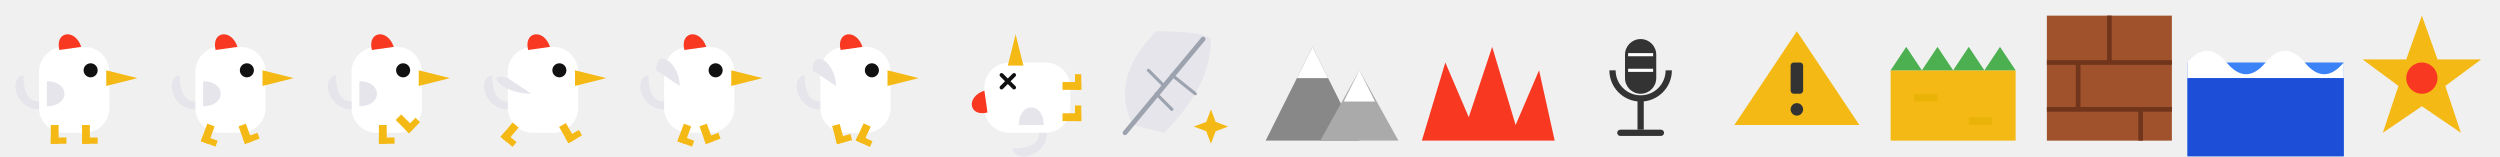
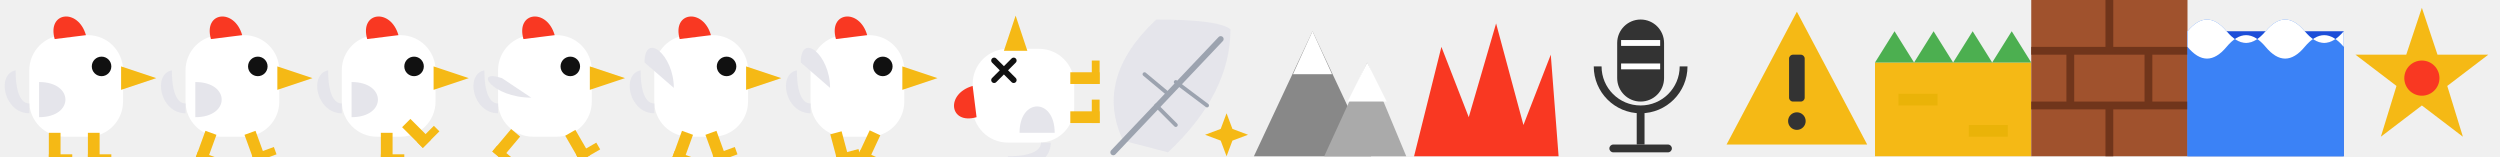
<svg xmlns="http://www.w3.org/2000/svg" viewBox="0 0 1280 80" width="1280" height="80">
  <defs>
    <style>
      .body { fill: #ffffff; }
      .accent { fill: #e5e5eb; }
      .comb { fill: #f93822; }
      .beak-legs { fill: #f5b915; }
      .eye { fill: #111111; }
      .dark { fill: #333333; }
      .mountain { fill: #888888; }
      .mountain-light { fill: #aaaaaa; }
      .grass { fill: #4CAF50; }
      .dirt { fill: #a0522d; }
      .brick { fill: #8b4513; }
      .water-light { fill: #3b82f6; }
      .water-dark { fill: #1d4ed8; }
    </style>
    <g id="leg">
-       <rect x="-2.5" y="0" width="5" height="12" class="beak-legs" />
-       <rect x="-2.5" y="8" width="10" height="4" class="beak-legs" />
+       <rect x="-3" y="0" width="6" height="15" class="beak-legs" />
+       <rect x="-3" y="11" width="12" height="4" class="beak-legs" />
    </g>
    <g id="core_chicken">
-       <rect x="25" y="30" width="45" height="55" rx="16" class="body" />
-       <path class="comb" d="M 38 32 C 35 20 48 18 52 30 Z" />
-       <polygon points="68,45 88,50 68,55" class="beak-legs" />
-       <circle cx="58" cy="45" r="4.5" class="eye" />
-       <path class="accent" d="M 25 70 C 10 70 5 50 15 48 C 15 62 20 65 25 65 Z" />
+       <rect x="15" y="18" width="48" height="52" rx="18" class="body" />
+       <path class="comb" d="M 28 20 C 24 6 40 4 44 18 Z" />
+       <polygon points="62,34 80,40 62,46" class="beak-legs" />
+       <circle cx="52" cy="34" r="5" class="eye" />
+       <path class="accent" d="M 15 58 C 2 58 -2 38 8 36 C 8 50 12 53 15 53 Z" />
    </g>
-     <path id="wing_down" class="accent" d="M 30 52 C 45 52 45 68 30 68 Z" />
-     <path id="wing_up" class="accent" d="M 35 55 C 35 40 20 30 20 45 Z" />
+     <path id="wing_down" class="accent" d="M 20 42 C 38 42 38 60 20 60 Z" />
+     <path id="wing_up" class="accent" d="M 25 45 C 25 28 10 16 10 32 Z" />
  </defs>
-   <g transform="translate(0) scale(0.8)">
+   <g transform="translate(0)">
    <use href="#core_chicken" />
-     <use href="#leg" x="35" y="80" />
-     <use href="#leg" x="55" y="80" />
+     <use href="#leg" x="28" y="68" />
+     <use href="#leg" x="48" y="68" />
    <use href="#wing_down" />
  </g>
-   <g transform="translate(80) scale(0.8)">
+   <g transform="translate(80)">
    <use href="#core_chicken" />
-     <use href="#leg" x="35" y="80" transform="rotate(20 35 80)" />
-     <use href="#leg" x="55" y="80" transform="rotate(-20 55 80)" />
+     <use href="#leg" x="28" y="68" transform="rotate(20 28 68)" />
+     <use href="#leg" x="48" y="68" transform="rotate(-20 48 68)" />
    <use href="#wing_down" />
  </g>
-   <g transform="translate(160) scale(0.8)">
+   <g transform="translate(160)">
    <use href="#core_chicken" />
-     <use href="#leg" x="45" y="80" />
-     <use href="#leg" x="55" y="75" transform="rotate(-45 55 75)" />
+     <use href="#leg" x="38" y="68" />
+     <use href="#leg" x="48" y="63" transform="rotate(-45 48 63)" />
    <use href="#wing_down" />
  </g>
-   <g transform="translate(240) scale(0.8)">
+   <g transform="translate(240)">
    <use href="#core_chicken" />
-     <use href="#leg" x="30" y="80" transform="rotate(40 30 80)" />
-     <use href="#leg" x="60" y="80" transform="rotate(-30 60 80)" />
-     <path class="accent" d="M 40 60 C 20 60 10 45 25 50 Z" />
+     <use href="#leg" x="24" y="68" transform="rotate(40 24 68)" />
+     <use href="#leg" x="52" y="68" transform="rotate(-30 52 68)" />
+     <path class="accent" d="M 32 50 C 12 50 2 35 17 40 Z" />
  </g>
-   <g transform="translate(320) scale(0.8)">
+   <g transform="translate(320)">
    <use href="#core_chicken" />
-     <use href="#leg" x="40" y="80" transform="rotate(20 40 80)" />
-     <use href="#leg" x="50" y="80" transform="rotate(-20 50 80)" />
+     <use href="#leg" x="32" y="68" transform="rotate(20 32 68)" />
+     <use href="#leg" x="44" y="68" transform="rotate(-20 44 68)" />
    <use href="#wing_up" />
  </g>
-   <g transform="translate(400) scale(0.8)">
+   <g transform="translate(400)">
    <use href="#core_chicken" />
-     <use href="#leg" x="35" y="80" transform="rotate(-15 35 80)" />
-     <use href="#leg" x="55" y="80" transform="rotate(25 55 80)" />
+     <use href="#leg" x="28" y="68" transform="rotate(-15 28 68)" />
+     <use href="#leg" x="48" y="68" transform="rotate(25 48 68)" />
    <use href="#wing_up" />
  </g>
-   <g transform="translate(480) scale(0.8)">
-     <g transform="translate(50, 60) rotate(-90) translate(-50, -50)">
+   <g transform="translate(480)">
+     <g transform="translate(40, 48) rotate(-90) translate(-40, -40)">
      <use href="#core_chicken" />
-       <use href="#leg" x="35" y="80" />
-       <use href="#leg" x="55" y="80" />
+       <use href="#leg" x="28" y="68" />
+       <use href="#leg" x="48" y="68" />
      <use href="#wing_down" />
-       <circle cx="58" cy="45" r="5.5" class="body" />
-       <path d="M 54 41 L 62 49 M 62 41 L 54 49" stroke="#111111" stroke-width="2.5" stroke-linecap="round" />
+       <circle cx="52" cy="34" r="6" class="body" />
+       <path d="M 47 29 L 57 39 M 57 29 L 47 39" stroke="#111111" stroke-width="3" stroke-linecap="round" />
    </g>
  </g>
-   <g transform="translate(560) scale(0.8)">
-     <path d="M 25 80 Q 10 50 40 20 Q 70 20 75 25 Q 75 55 45 85 Z" class="accent" />
-     <path d="M 20 85 L 70 25" stroke="#9ca3af" stroke-width="3" stroke-linecap="round" />
-     <path d="M 40 60 L 50 70 M 50 48 L 65 60 M 35 45 L 45 55" stroke="#9ca3af" stroke-width="2" stroke-linecap="round" />
-     <polygon points="75,70 78,78 86,81 78,84 75,92 72,84 64,81 72,78" class="beak-legs" />
+   <g transform="translate(560)">
+     <path d="M 15 72 Q 0 40 32 10 Q 64 10 70 15 Q 70 48 38 78 Z" class="accent" />
+     <path d="M 10 78 L 65 20" stroke="#9ca3af" stroke-width="3" stroke-linecap="round" />
+     <path d="M 32 54 L 42 64 M 42 42 L 58 54 M 26 38 L 38 48" stroke="#9ca3af" stroke-width="2" stroke-linecap="round" />
+     <polygon points="68,58 71,66 79,69 71,72 68,80 65,72 57,69 65,66" class="beak-legs" />
  </g>
-   <g transform="translate(640) scale(0.8)">
-     <polygon points="10,90 40,30 70,90" class="mountain" />
-     <polygon points="45,90 70,45 95,90" class="mountain-light" />
-     <polygon points="40,30 30,50 50,50" class="body" />
-     <polygon points="70,45 60,65 80,65" class="body" />
+   <g transform="translate(640)">
+     <polygon points="2,80 32,16 62,80" class="mountain" />
+     <polygon points="38,80 60,32 80,80" class="mountain-light" />
+     <polygon points="32,16 22,38 42,38" class="body" />
+     <polygon points="60,32 50,52 70,52" class="body" />
  </g>
-   <g transform="translate(720) scale(0.8)">
-     <polygon points="10,90 25,40 40,75 55,30 70,80 85,45 95,90" class="comb" />
+   <g transform="translate(720)">
+     <polygon points="4,80 18,24 32,60 46,12 60,64 74,28 78,80" class="comb" />
  </g>
-   <g transform="translate(800) scale(0.8)">
-     <rect x="40" y="25" width="20" height="35" rx="10" class="dark" />
-     <line x1="42" y1="35" x2="58" y2="35" stroke="#ffffff" stroke-width="2" />
-     <line x1="42" y1="45" x2="58" y2="45" stroke="#ffffff" stroke-width="2" />
-     <path d="M 32 45 A 18 18 0 0 0 68 45" fill="none" stroke="#333333" stroke-width="4" />
-     <rect x="48" y="63" width="4" height="20" class="dark" />
-     <rect x="35" y="83" width="30" height="4" rx="2" class="dark" />
+   <g transform="translate(800)">
+     <rect x="28" y="10" width="24" height="42" rx="12" class="dark" />
+     <line x1="30" y1="22" x2="50" y2="22" stroke="#ffffff" stroke-width="3" />
+     <line x1="30" y1="34" x2="50" y2="34" stroke="#ffffff" stroke-width="3" />
+     <path d="M 18 34 A 22 22 0 0 0 62 34" fill="none" stroke="#333333" stroke-width="4" />
+     <rect x="38" y="56" width="4" height="18" class="dark" />
+     <rect x="24" y="74" width="32" height="4" rx="2" class="dark" />
  </g>
-   <g transform="translate(880) scale(0.8)">
-     <polygon points="50,20 90,80 10,80" class="beak-legs" />
-     <rect x="46" y="40" width="8" height="20" class="dark" rx="2" />
-     <circle cx="50" cy="70" r="4" class="dark" />
+   <g transform="translate(880)">
+     <polygon points="40,6 76,74 4,74" class="beak-legs" />
+     <rect x="36" y="28" width="8" height="24" class="dark" rx="2" />
+     <circle cx="40" cy="62" r="4.5" class="dark" />
  </g>
-   <g transform="translate(960) scale(0.8)">
-     <rect x="10" y="45" width="80" height="45" class="beak-legs" />
-     <polygon points="10,45 20,30 30,45 40,30 50,45 60,30 70,45 80,30 90,45" class="grass" />
-     <rect x="25" y="60" width="15" height="5" fill="#eab308" />
-     <rect x="60" y="75" width="15" height="5" fill="#eab308" />
+   <g transform="translate(960)">
+     <rect x="0" y="32" width="80" height="48" class="beak-legs" />
+     <polygon points="0,32 10,16 20,32 30,16 40,32 50,16 60,32 70,16 80,32" class="grass" />
+     <rect x="12" y="48" width="20" height="6" fill="#eab308" />
+     <rect x="48" y="64" width="20" height="6" fill="#eab308" />
  </g>
-   <g transform="translate(1040) scale(0.8)">
-     <rect x="10" y="10" width="80" height="80" class="dirt" />
-     <line x1="10" y1="40" x2="90" y2="40" stroke="#70351b" stroke-width="3" />
-     <line x1="10" y1="70" x2="90" y2="70" stroke="#70351b" stroke-width="3" />
-     <line x1="50" y1="10" x2="50" y2="40" stroke="#70351b" stroke-width="3" />
-     <line x1="30" y1="40" x2="30" y2="70" stroke="#70351b" stroke-width="3" />
-     <line x1="70" y1="70" x2="70" y2="90" stroke="#70351b" stroke-width="3" />
+   <g transform="translate(1040)">
+     <rect x="0" y="0" width="80" height="80" class="dirt" />
+     <line x1="0" y1="26" x2="80" y2="26" stroke="#70351b" stroke-width="4" />
+     <line x1="0" y1="54" x2="80" y2="54" stroke="#70351b" stroke-width="4" />
+     <line x1="40" y1="0" x2="40" y2="26" stroke="#70351b" stroke-width="4" />
+     <line x1="20" y1="26" x2="20" y2="54" stroke="#70351b" stroke-width="4" />
+     <line x1="60" y1="26" x2="60" y2="54" stroke="#70351b" stroke-width="4" />
+     <line x1="40" y1="54" x2="40" y2="80" stroke="#70351b" stroke-width="4" />
  </g>
-   <g transform="translate(1120) scale(0.8)">
-     <rect x="0" y="40" width="100" height="60" class="water-light" />
-     <path d="M 0 40 Q 12.5 25 25 40 T 50 40 T 75 40 T 100 40 L 100 50 L 0 50 Z" class="body" />
-     <rect x="0" y="50" width="100" height="50" class="water-dark" />
+   <g transform="translate(1120)">
+     <rect x="0" y="16" width="80" height="64" class="water-dark" />
+     <path d="M 0 16 Q 10 4 20 16 T 40 16 T 60 16 T 80 16 L 80 80 L 0 80 Z" class="water-light" />
+     <path d="M 0 16 Q 10 4 20 16 T 40 16 T 60 16 T 80 16 L 80 24 Q 70 12 60 24 T 40 24 T 20 24 T 0 24 Z" class="body" />
  </g>
-   <g transform="translate(1200) scale(0.8)">
-     <polygon points="50,10 60,38 88,38 65,55 75,85 50,68 25,85 35,55 12,38 40,38" class="beak-legs" />
-     <circle cx="50" cy="50" r="10" class="comb" />
+   <g transform="translate(1200)">
+     <polygon points="40,4 48,28 74,28 53,44 61,70 40,54 19,70 27,44 6,28 32,28" class="beak-legs" />
+     <circle cx="40" cy="40" r="9" class="comb" />
  </g>
</svg>
